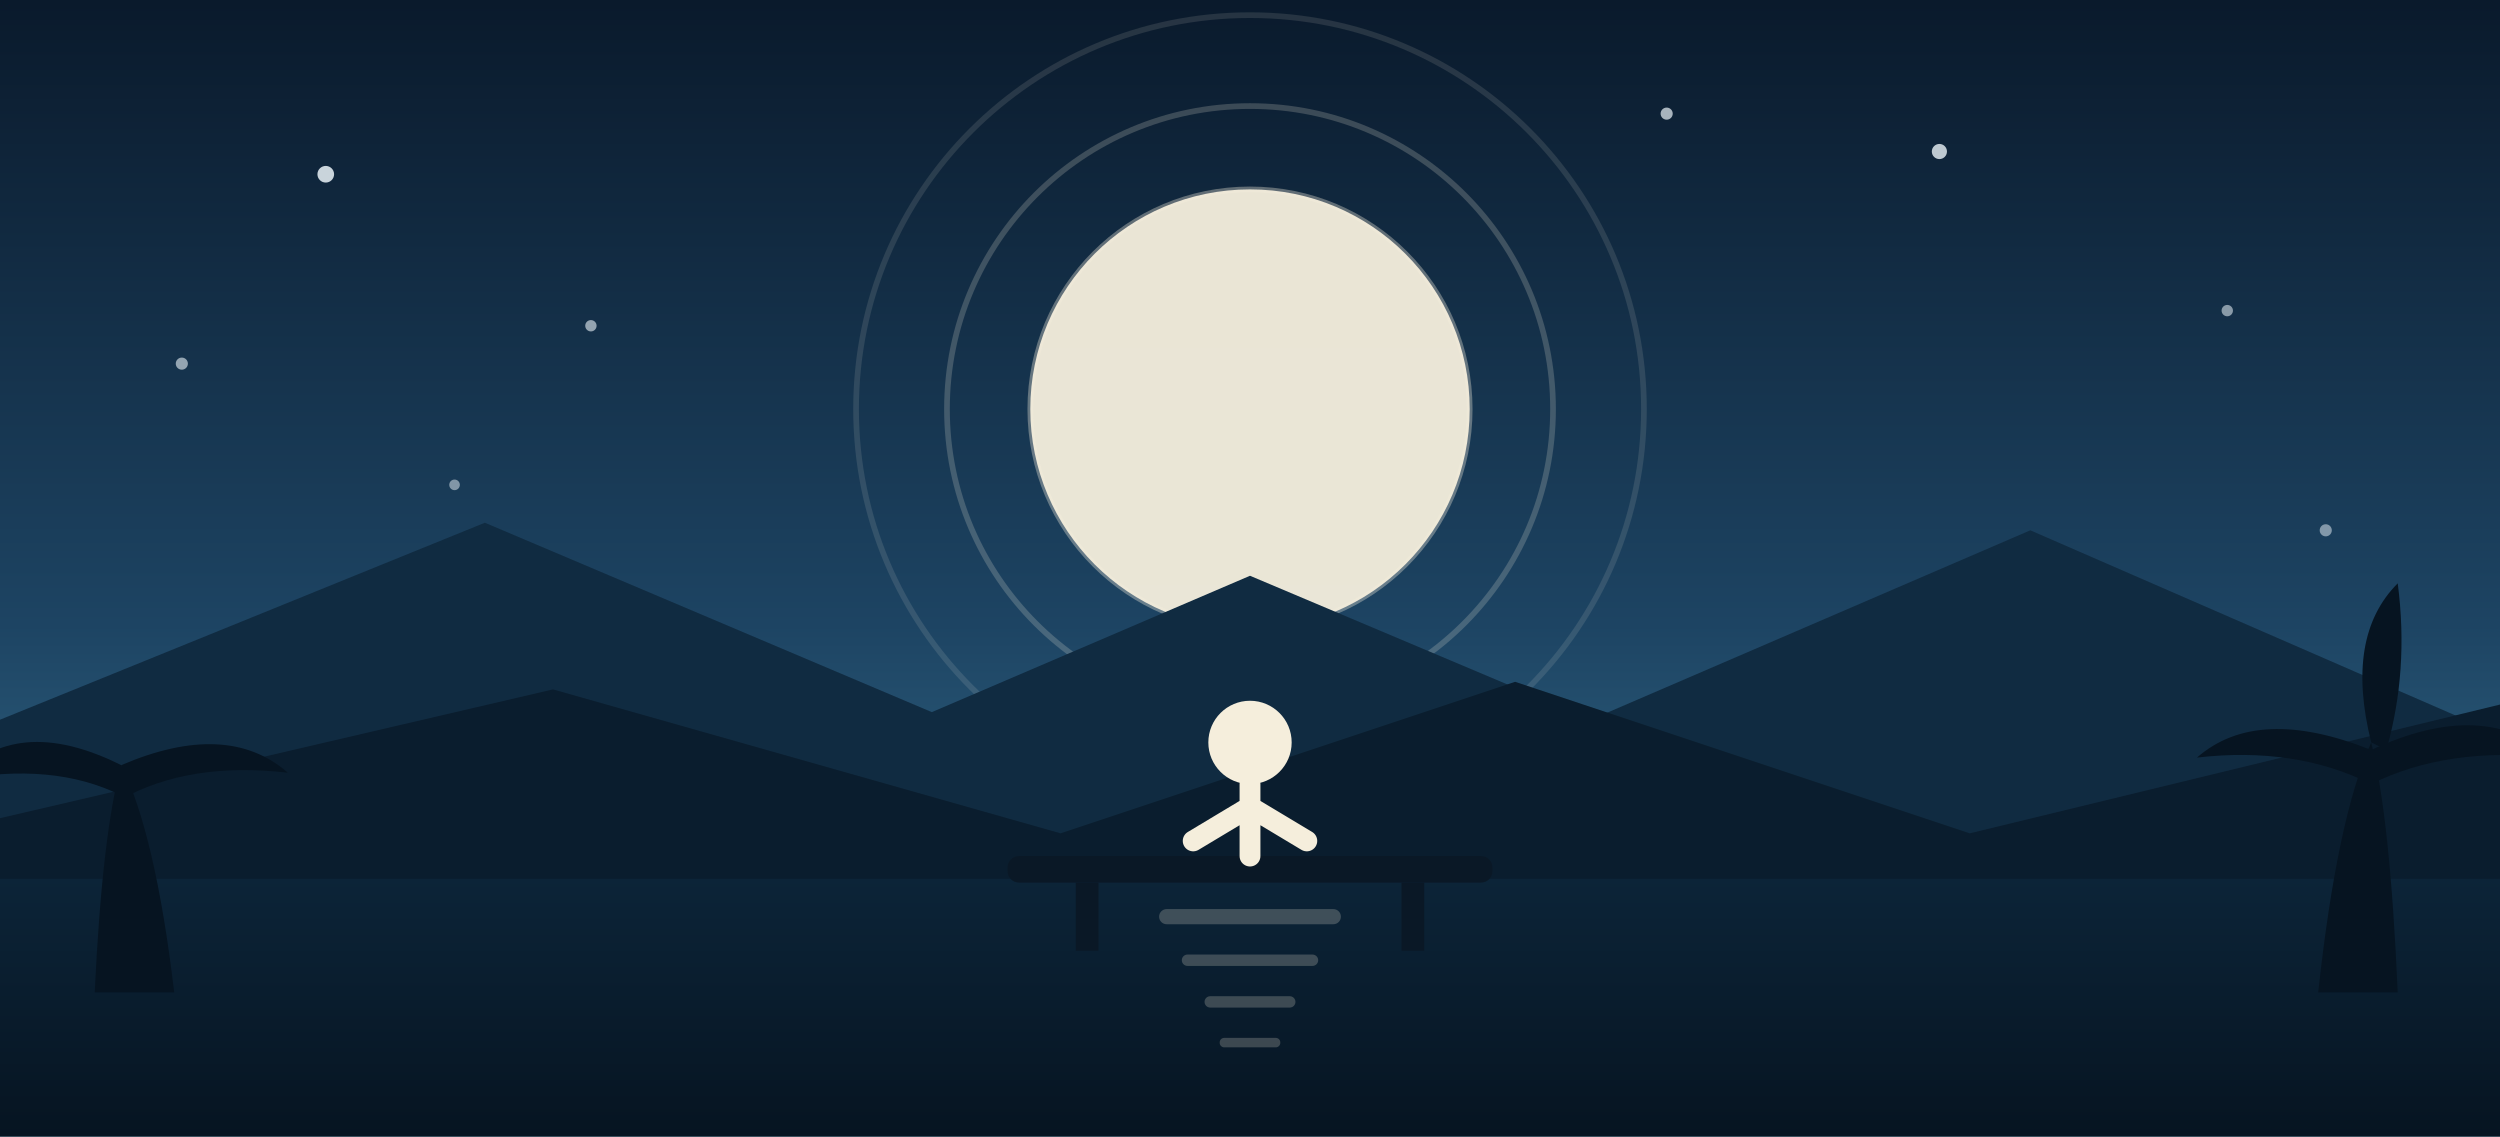
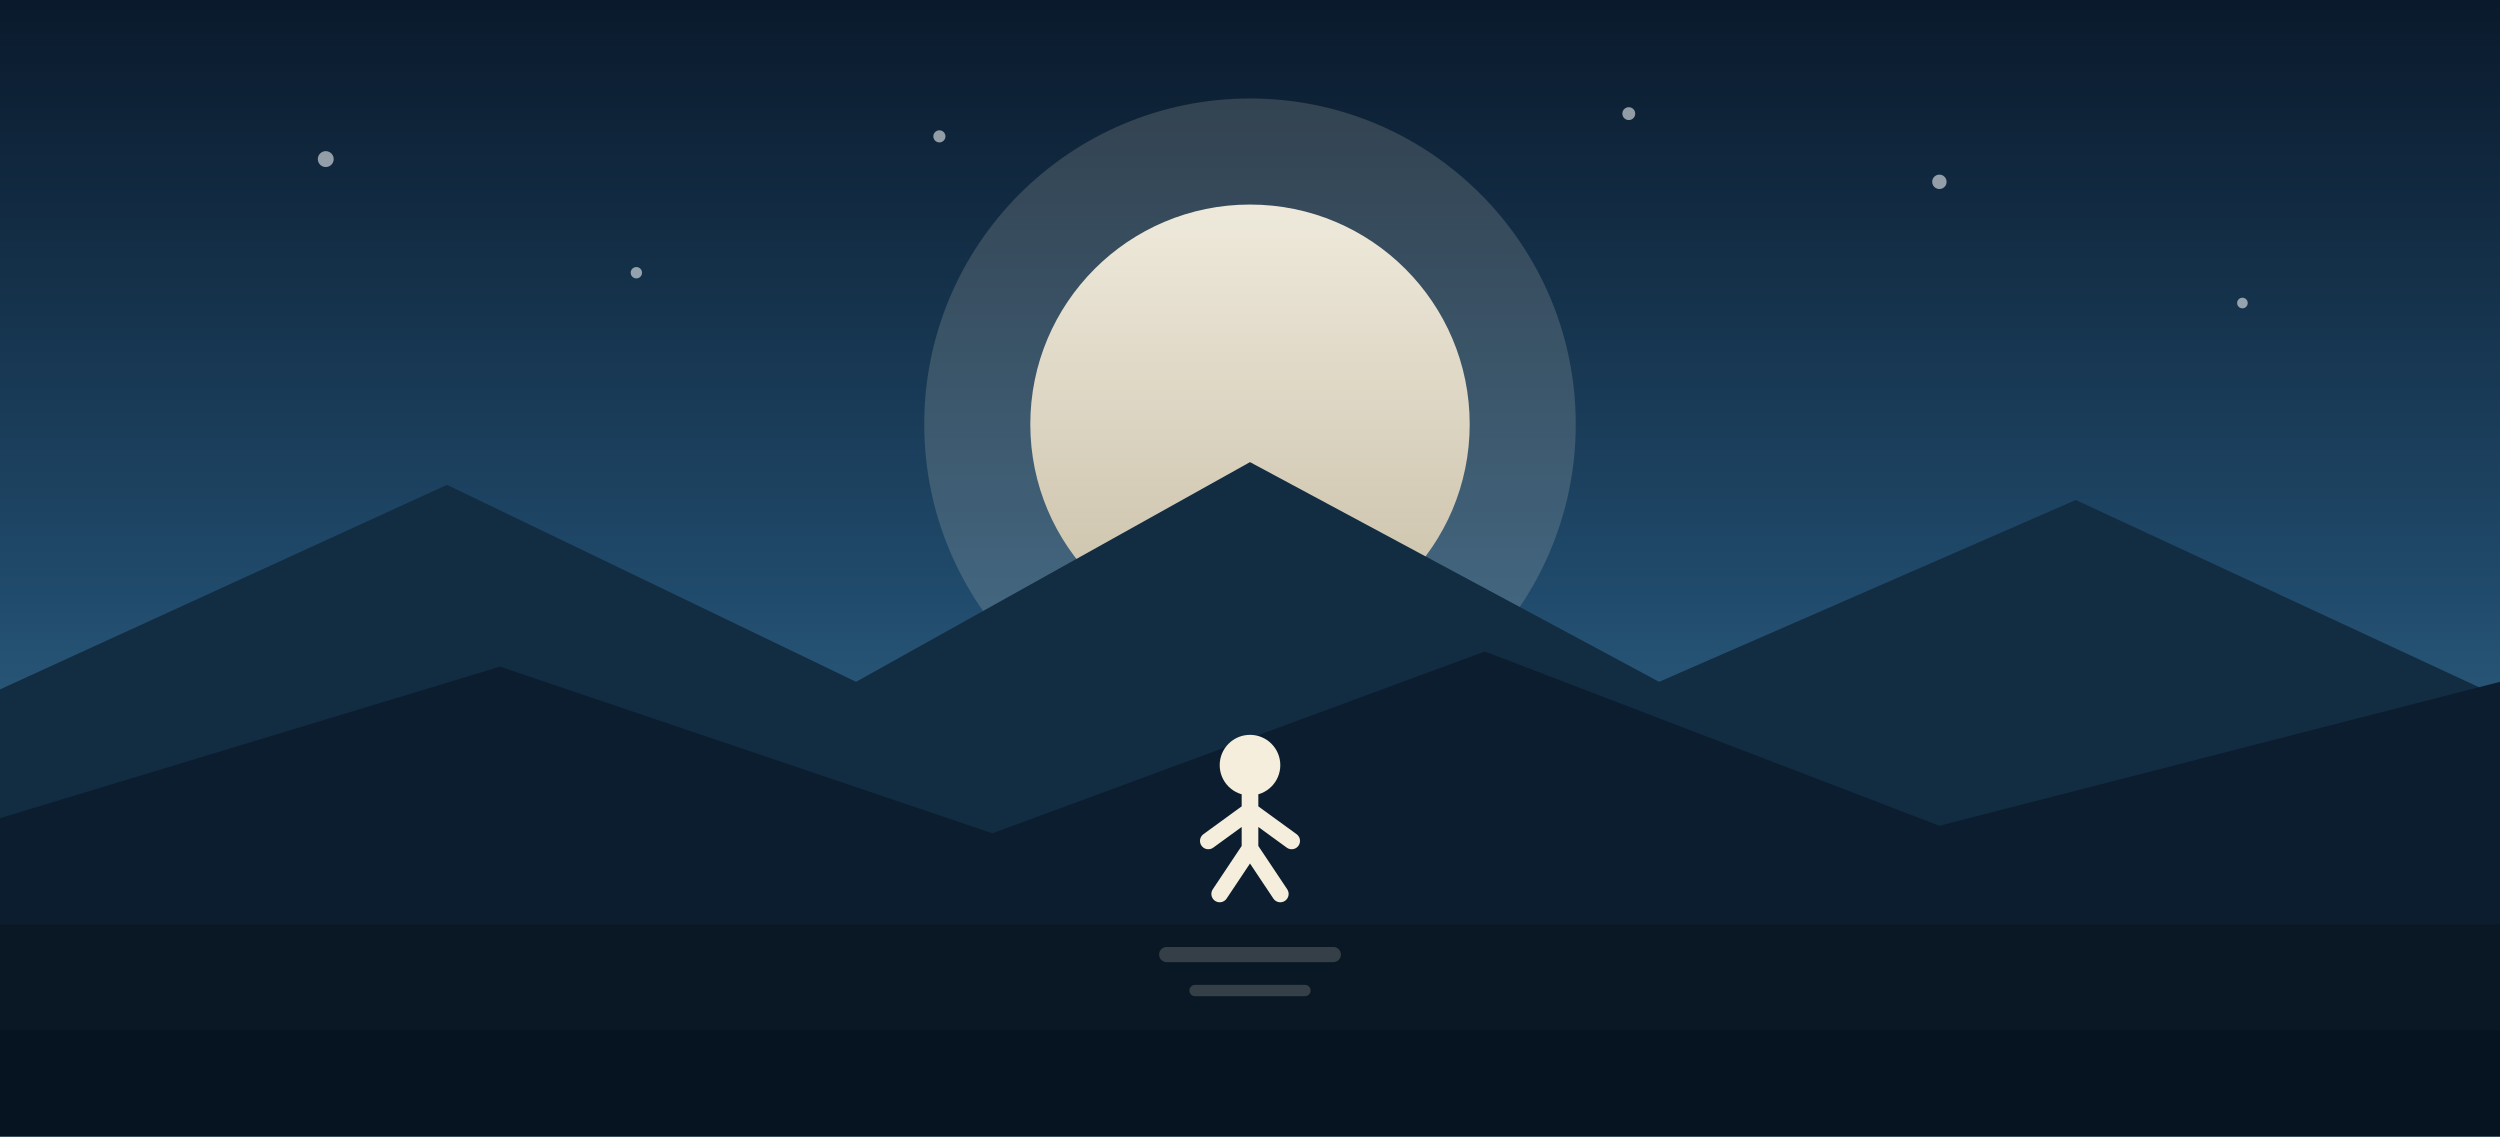
<svg xmlns="http://www.w3.org/2000/svg" viewBox="0 0 660 300" width="660" height="300" role="img" aria-label="Leaders Rest and Renewal Retreat poster">
  <defs>
-     <linearGradient id="lSky" x1="0" y1="0" x2="0" y2="1">
+     <linearGradient id="skyl" x1="0" y1="0" x2="0" y2="1">
      <stop offset="0%" stop-color="#0A1A2C" />
-       <stop offset="55%" stop-color="#1D4463" />
-       <stop offset="100%" stop-color="#42809E" />
+       <stop offset="52%" stop-color="#204A6B" />
+       <stop offset="100%" stop-color="#4986A6" />
    </linearGradient>
-     <linearGradient id="lWater" x1="0" y1="0" x2="0" y2="1">
-       <stop offset="0%" stop-color="#0C2438" />
-       <stop offset="100%" stop-color="#061421" />
+     <linearGradient id="sunl" x1="0" y1="0" x2="0" y2="1">
+       <stop offset="0%" stop-color="#F7F1E2" />
+       <stop offset="100%" stop-color="#CFC3A8" />
    </linearGradient>
-     <clipPath id="lClip">
-       <rect width="660" height="300" />
+     <clipPath id="clipl">
+       <rect width="660" height="300" rx="0" />
    </clipPath>
  </defs>
-   <g clip-path="url(#lClip)">
-     <rect width="660" height="300" fill="url(#lSky)" />
-     <circle cx="330" cy="108" r="58" fill="#F5EEDC" opacity=".95" />
-     <circle cx="330" cy="108" r="58" fill="none" stroke="#F5EEDC" stroke-width="1.5" opacity=".35" transform="scale(1)" />
-     <circle cx="330" cy="108" r="80" fill="none" stroke="#F5EEDC" stroke-width="1.5" opacity=".2" />
-     <circle cx="330" cy="108" r="104" fill="none" stroke="#F5EEDC" stroke-width="1.5" opacity=".12" />
-     <g fill="#EAF2F7">
-       <circle cx="86" cy="46" r="2.2" opacity=".85" />
-       <circle cx="156" cy="86" r="1.5" opacity=".6" />
-       <circle cx="512" cy="40" r="2" opacity=".8" />
-       <circle cx="588" cy="82" r="1.5" opacity=".55" />
-       <circle cx="440" cy="30" r="1.6" opacity=".7" />
-       <circle cx="120" cy="128" r="1.4" opacity=".5" />
-       <circle cx="614" cy="140" r="1.6" opacity=".5" />
-       <circle cx="48" cy="96" r="1.6" opacity=".6" />
+   <g clip-path="url(#clipl)">
+     <rect width="660" height="300" fill="url(#skyl)" />
+     <circle cx="330" cy="112" r="86" fill="#F7F1E2" opacity=".16" />
+     <circle cx="330" cy="112" r="58" fill="url(#sunl)" opacity=".95" />
+     <g fill="#FFFFFF" opacity=".55">
+       <circle cx="86" cy="42" r="2.1" />
+       <circle cx="168" cy="72" r="1.5" />
+       <circle cx="512" cy="48" r="1.9" />
+       <circle cx="592" cy="80" r="1.4" />
+       <circle cx="248" cy="36" r="1.6" />
+       <circle cx="430" cy="30" r="1.7" />
    </g>
-     <path d="M0 190 L128 138 L246 188 L330 152 L420 190 L536 140 L660 194 L660 300 L0 300 Z" fill="#102B41" />
-     <path d="M0 216 L146 182 L280 220 L400 180 L520 220 L660 186 L660 300 L0 300 Z" fill="#0A1D2E" />
-     <rect y="232" width="660" height="68" fill="url(#lWater)" />
-     <g fill="#F5EEDC" opacity=".22">
-       <rect x="306" y="240" width="48" height="4" rx="2" />
-       <rect x="312" y="252" width="36" height="3" rx="1.5" />
-       <rect x="318" y="263" width="24" height="3" rx="1.5" />
-       <rect x="322" y="274" width="16" height="2.5" rx="1.2" />
+     <path d="M0 182 L118 128 L226 180 L330 122 L438 180 L548 132 L660 184 L660 300 L0 300 Z" fill="#122C42" />
+     <path d="M0 216 L132 176 L262 220 L392 172 L512 218 L660 180 L660 300 L0 300 Z" fill="#0B1D2E" />
+     <g transform="translate(330,202.0)">
+       <circle cx="0" cy="0" r="8.0" fill="#F5EEDC" />
+       <path d="M0 8.0 L0 22 M0 12 L-11 20 M0 12 L11 20 M0 22 L-8 34 M0 22 L8 34" stroke="#F5EEDC" stroke-width="4.4" stroke-linecap="round" fill="none" />
    </g>
-     <g transform="translate(330,196)">
-       <rect x="-64" y="30" width="128" height="7" rx="3" fill="#0A1826" />
-       <rect x="-46" y="37" width="6" height="18" fill="#0A1826" />
-       <rect x="40" y="37" width="6" height="18" fill="#0A1826" />
-       <circle cx="0" cy="0" r="11" fill="#F5EEDC" />
-       <path d="M0 11 L0 30 M0 17 L-15 26 M0 17 L15 26" stroke="#F5EEDC" stroke-width="5.5" stroke-linecap="round" fill="none" />
+     <rect y="244" width="660" height="30" fill="#0A1826" />
+     <g fill="#F5EEDC" opacity=".18">
+       <rect x="306" y="250" width="48" height="4" rx="2" />
+       <rect x="314" y="260" width="32" height="3" rx="1.5" />
    </g>
-     <g fill="#061421">
-       <path d="M612 262 q5 -46 14 -66 q5 20 7 66 Z" />
-       <path d="M626 198 q-30 -12 -46 2 q26 -3 46 7 Z" />
-       <path d="M626 198 q30 -14 48 2 q-28 -3 -48 7 Z" />
-       <path d="M626 196 q-7 -28 7 -42 q3 23 -3 44 Z" />
-       <path d="M46 262 q-5 -42 -14 -60 q-5 18 -7 60 Z" />
-       <path d="M32 202 q28 -12 44 2 q-26 -3 -44 7 Z" />
-       <path d="M32 202 q-28 -14 -44 4 q26 -5 44 4 Z" />
-     </g>
+     <rect y="272" width="660" height="28" fill="#061421" />
  </g>
</svg>
